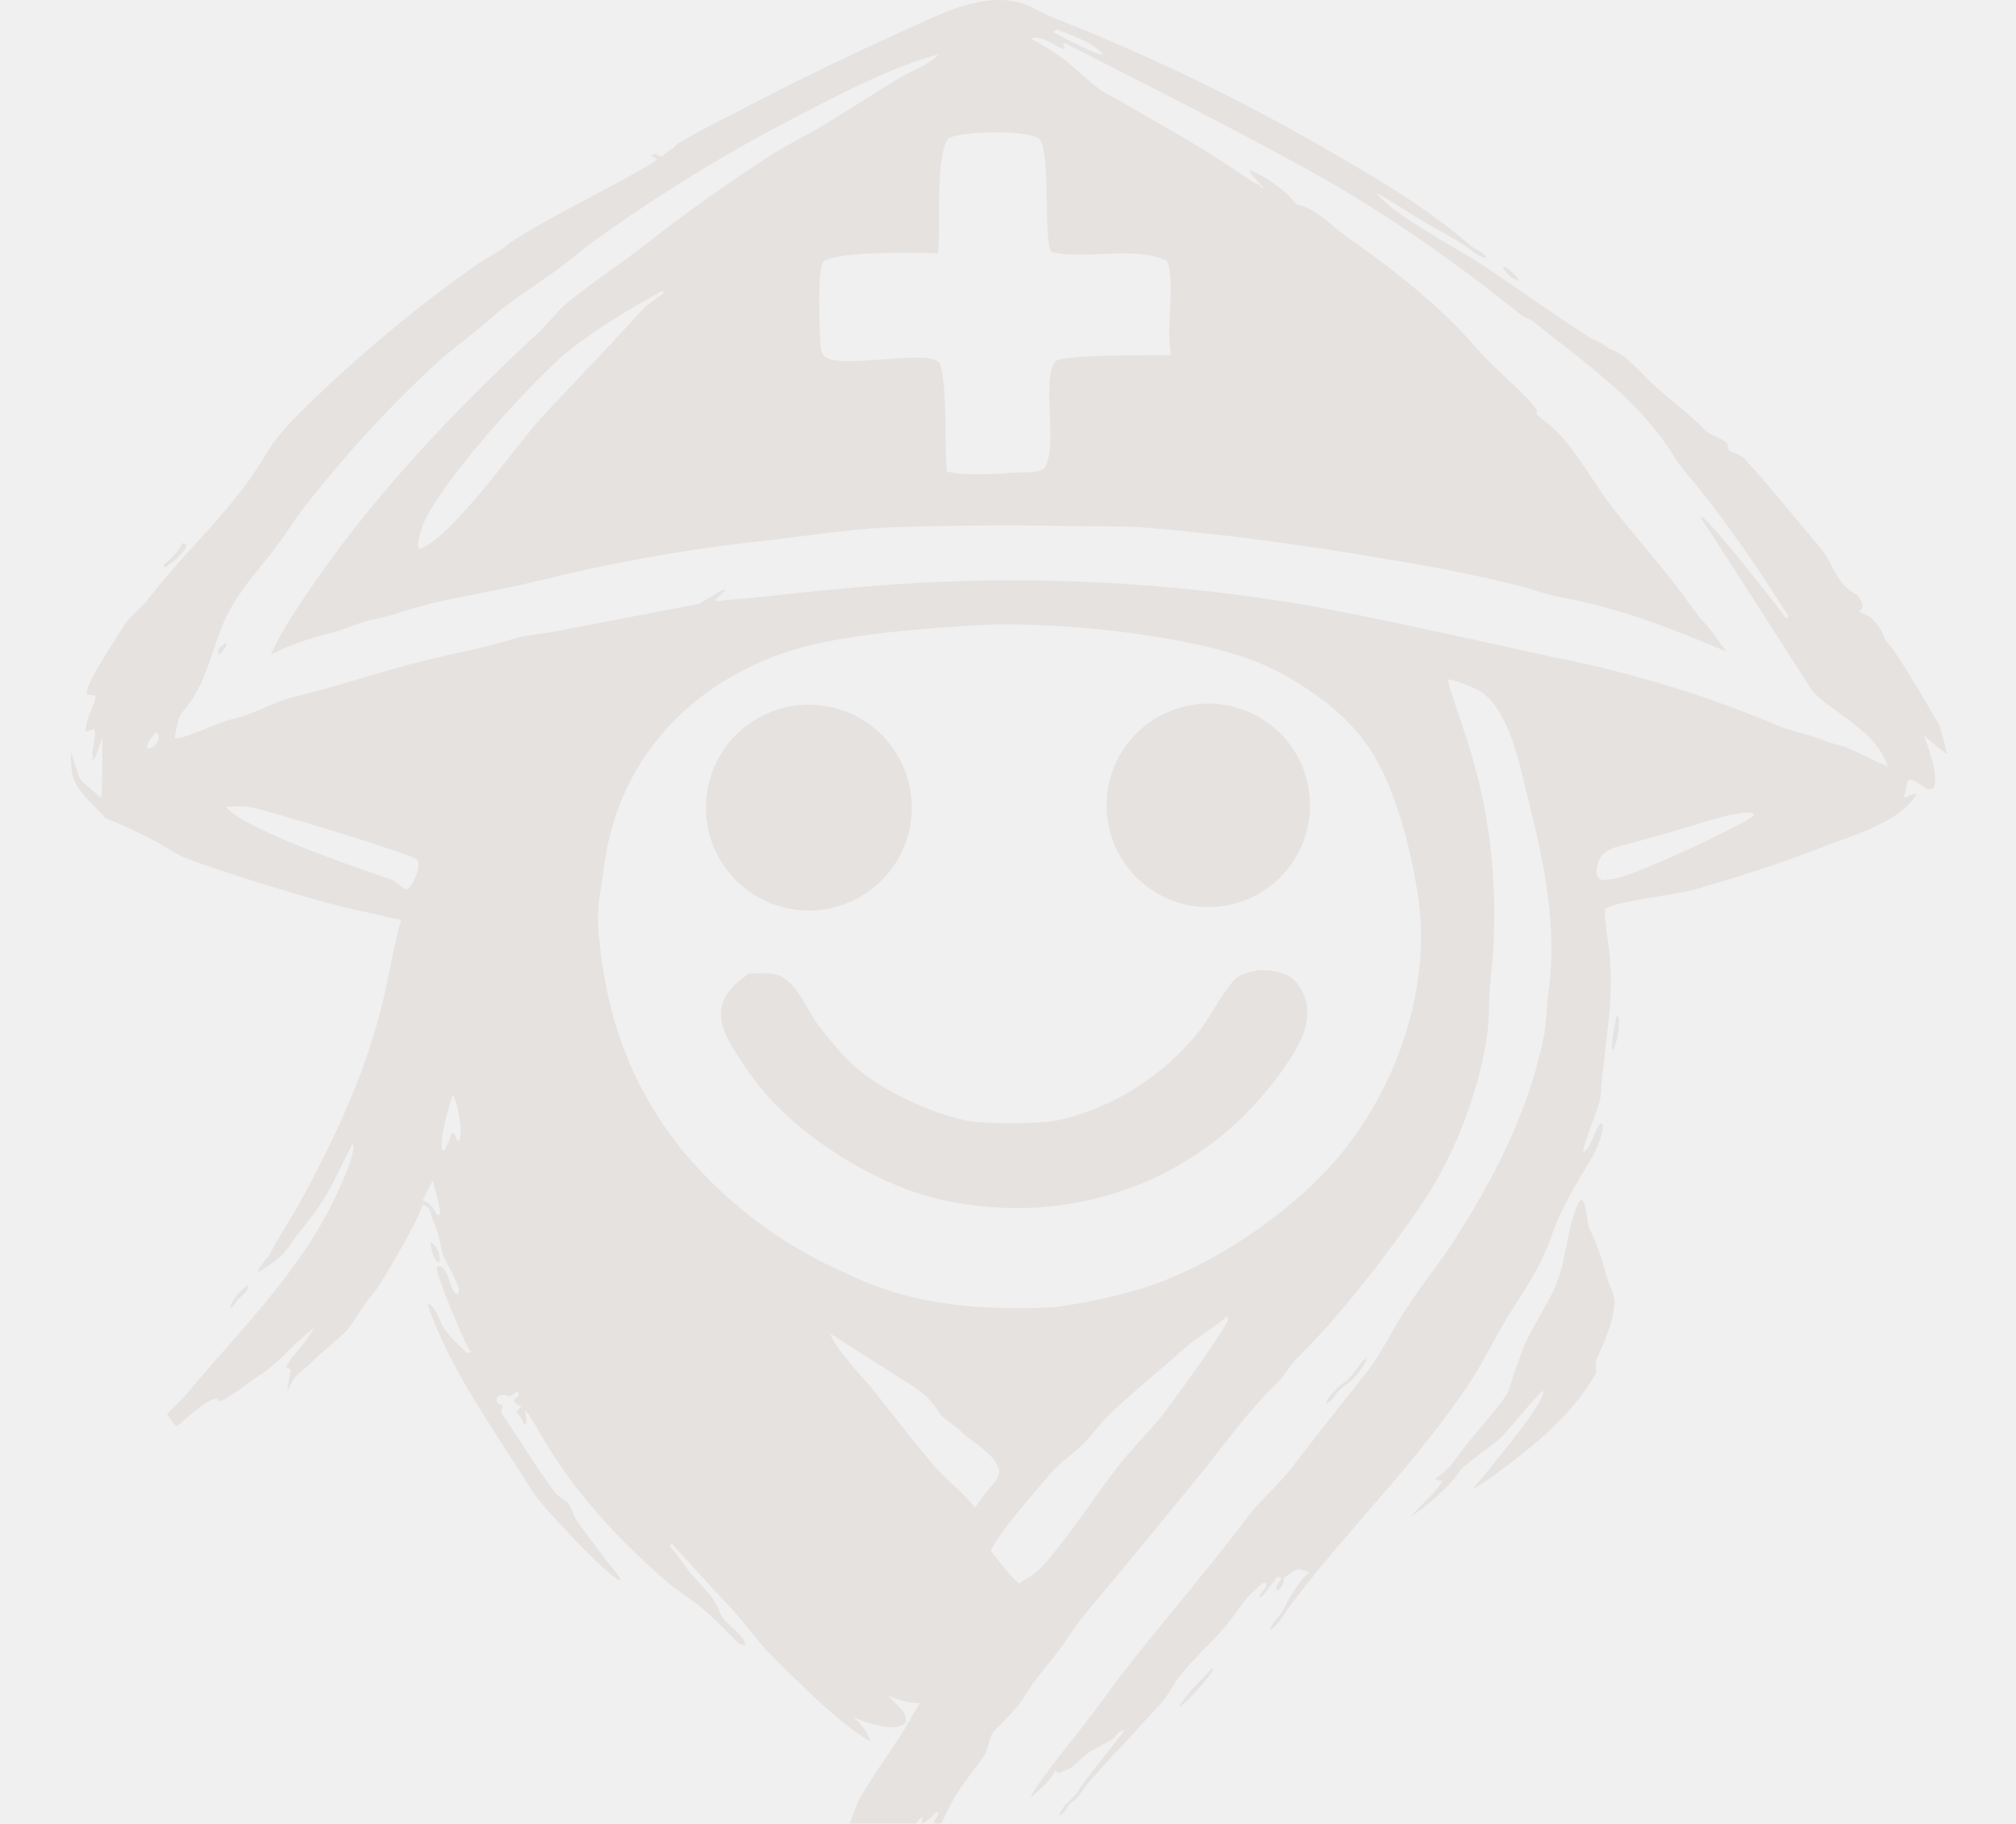
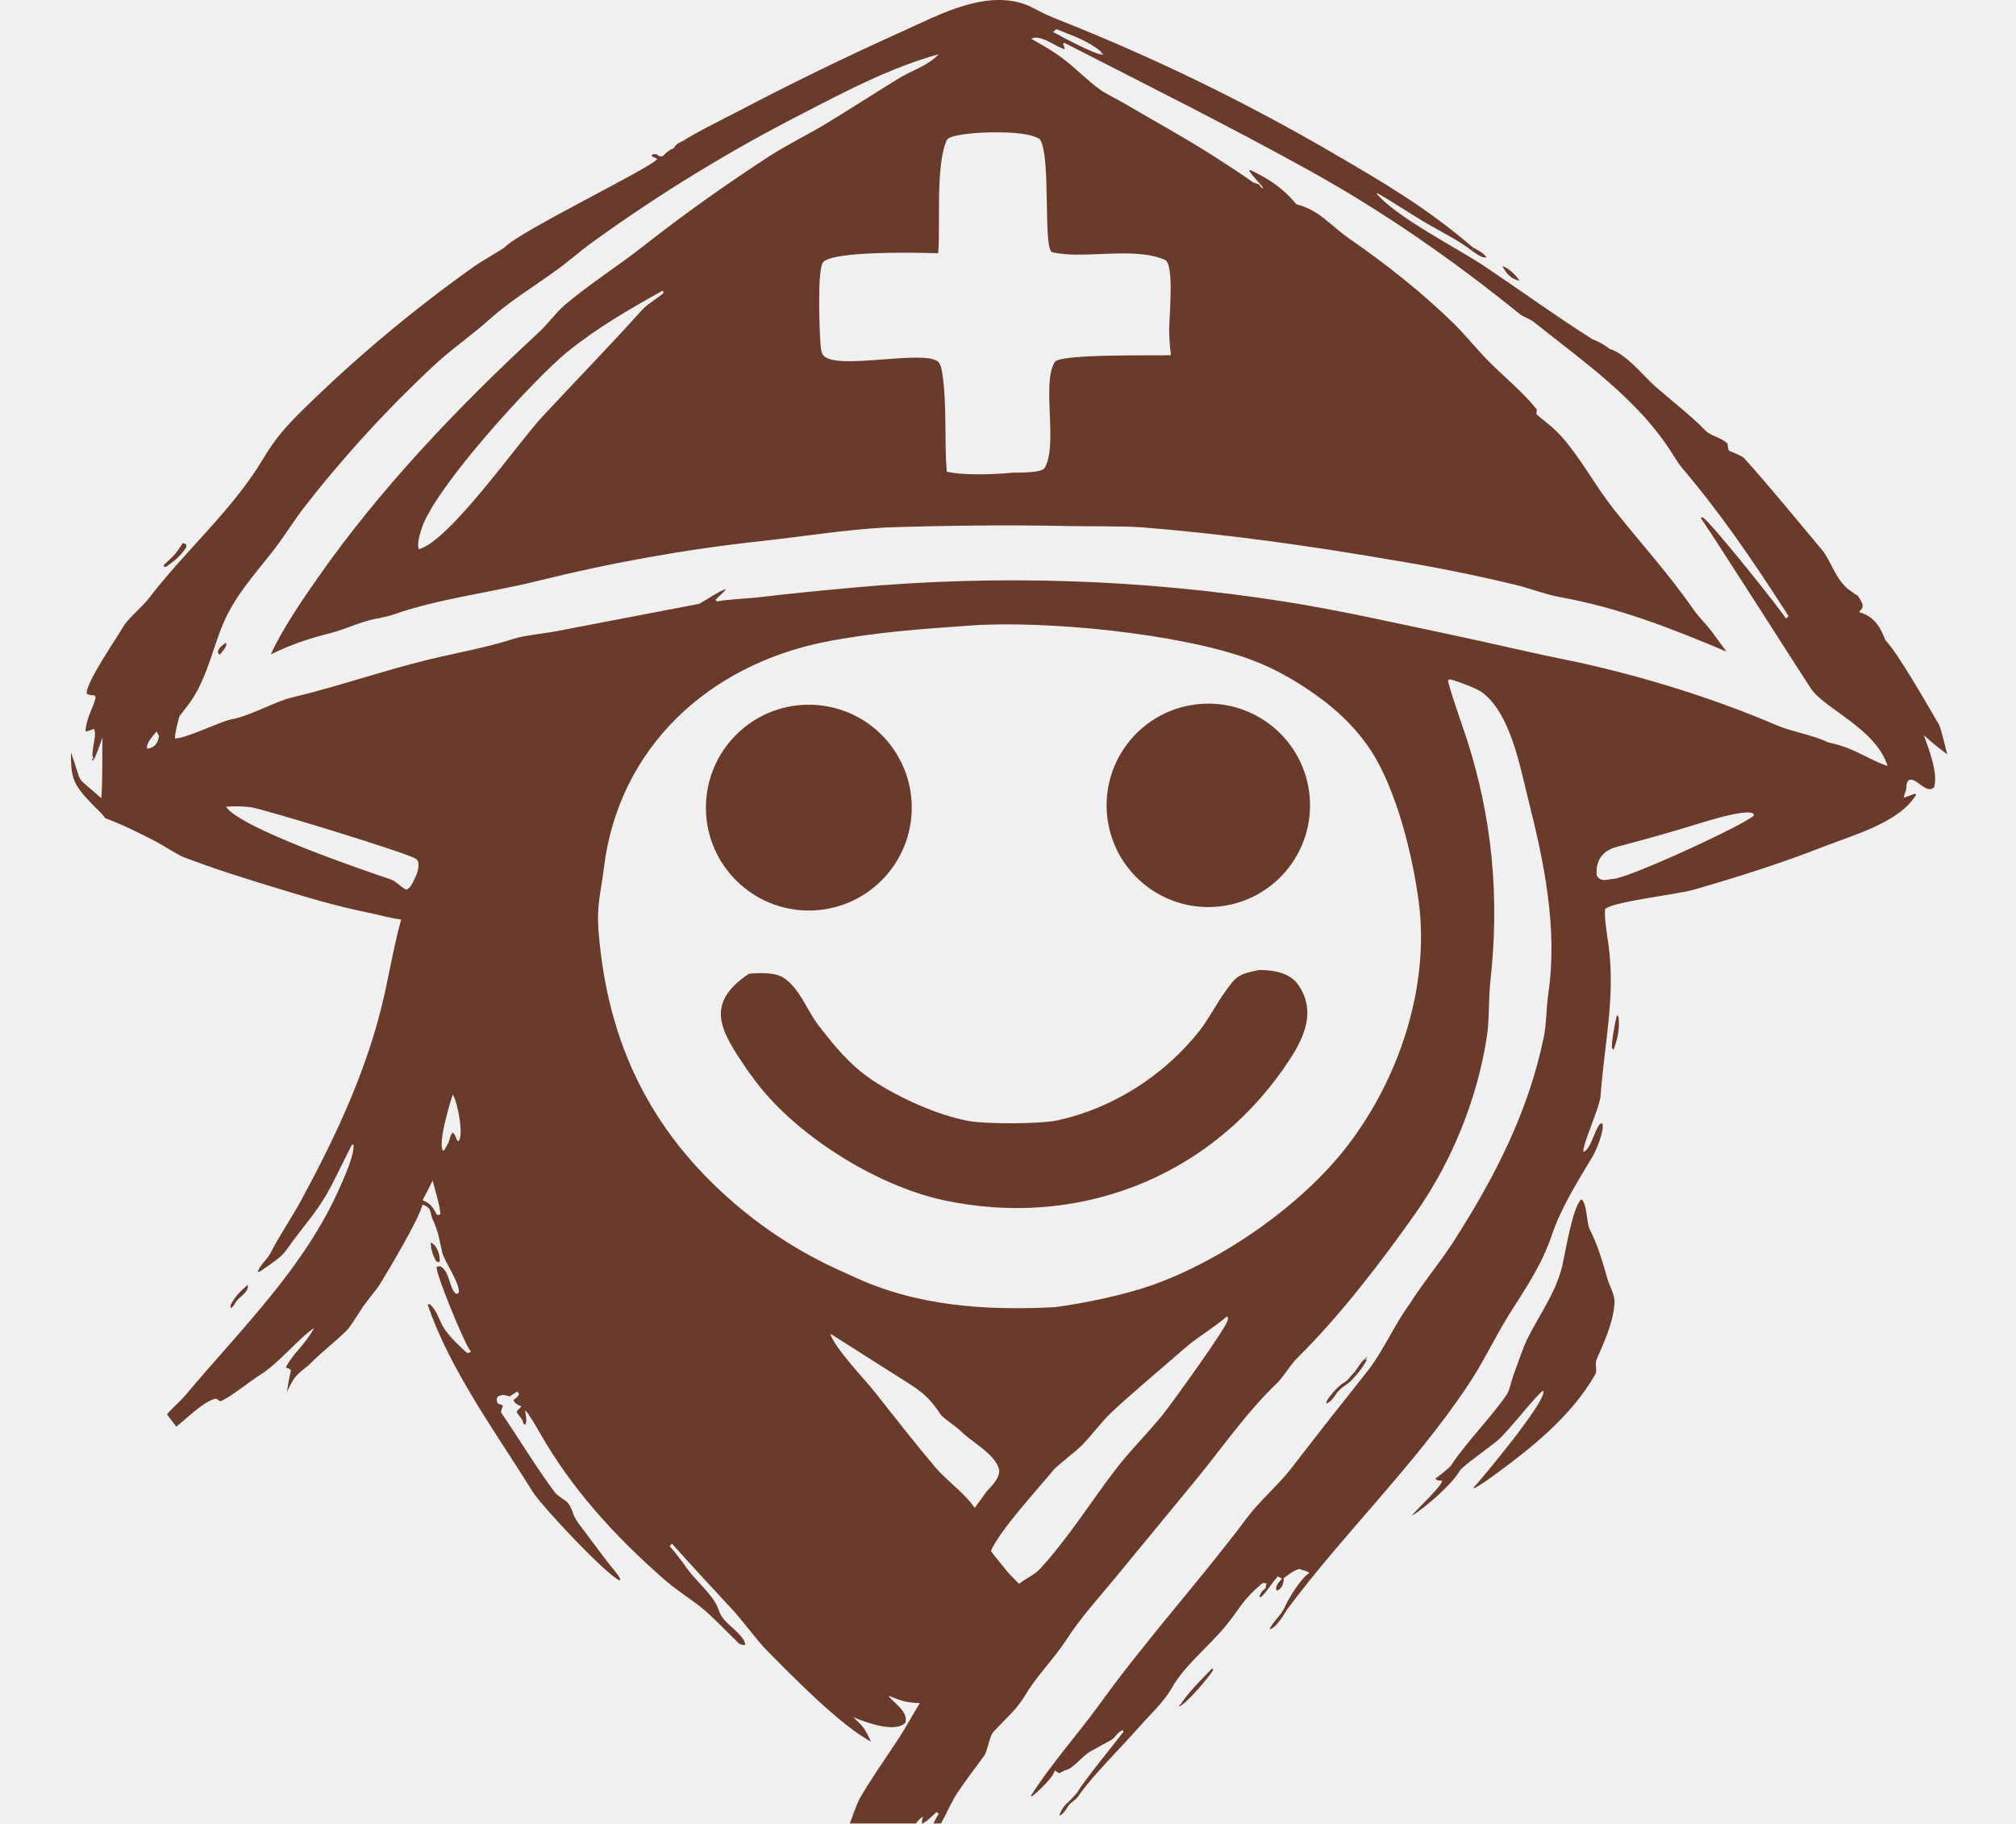
<svg xmlns="http://www.w3.org/2000/svg" width="398" height="360" viewBox="0 0 398 360" fill="none">
-   <g opacity="0.08" clip-path="url(#clip0_8548_4533)">
+   <g clip-path="url(#clip0_8548_4533)">
    <path d="M248.58 191.503C251.392 191.511 254.737 192.004 256.444 194.623C260.222 200.43 256.792 206.114 253.378 211.002C238.086 232.886 212.255 242.527 186.295 236.958C172.773 234.057 156.398 223.725 148.489 212.552C148.073 212.024 147.677 211.481 147.3 210.924C142.416 203.649 138.866 198.244 147.857 192.242C149.771 192.076 152.842 191.928 154.556 192.959C157.751 194.88 159.369 199.563 161.547 202.384C164.778 206.57 167.717 210.189 172.155 213.211C177.324 216.673 185.173 220.226 191.301 221.329C194.767 221.953 205.533 221.914 208.869 221.176C219.751 218.766 229.788 212.345 236.705 203.638C238.435 201.459 239.844 198.722 241.435 196.419C244.023 192.703 244.302 192.368 248.58 191.503Z" fill="#6A3A2A" />
    <path d="M160.408 139.144C171.667 139.547 180.448 149.036 179.979 160.293C179.511 171.549 169.971 180.275 158.718 179.741C147.556 179.212 138.916 169.767 139.381 158.602C139.846 147.437 149.241 138.743 160.408 139.144Z" fill="#6A3A2A" />
    <path d="M235.869 139.1C246.868 137.619 256.981 145.342 258.451 156.342C259.919 167.342 252.187 177.448 241.186 178.906C230.2 180.362 220.111 172.643 218.644 161.658C217.177 150.674 224.886 140.578 235.869 139.1Z" fill="#6A3A2A" />
    <path d="M44.716 127.143C44.559 127.956 43.911 128.594 43.369 129.271C43.081 129.009 43.171 129.071 43 128.68C43.254 127.811 43.822 127.504 44.549 126.914L44.716 127.143Z" fill="#6A3A2A" />
    <path d="M335.757 102.301L335.749 102.306C335.748 102.298 335.75 102.296 335.757 102.301Z" fill="#6A3A2A" />
    <path fill-rule="evenodd" clip-rule="evenodd" d="M178.065 6.233C185.548 2.868 195.794 -2.861 204.18 1.684C205.819 2.572 207.164 3.191 208.885 3.868C227.768 11.329 246.051 20.224 263.576 30.476C273.608 36.306 281.898 41.221 290.761 48.834L290.528 49.467C287.826 47.375 284.916 45.989 282.001 44.299C278.594 42.324 275.399 40.119 271.946 38.147L271.773 38.228C275.646 42.889 287.814 49.045 293.166 52.632C300.209 57.353 307.299 62.499 314.441 67.009C314.512 67.052 314.862 67.164 314.914 67.184C316.217 67.762 316.649 68.081 317.824 68.903C321.167 69.949 324.216 74.034 326.841 76.34C330.153 79.251 333.653 81.89 336.743 85.05C337.778 86.103 339.968 86.418 341.046 87.594L341.086 87.968C341.133 88.413 341.161 88.522 341.309 88.96C341.911 89.209 343.958 90.049 344.286 90.414C349.561 96.272 354.551 102.423 359.618 108.463C361.251 110.408 362.091 113.343 363.821 115.274C365.026 116.706 365.434 116.552 366.144 117.271C366.851 117.516 366.745 117.649 367.287 118.415C367.727 119.393 367.789 119.149 367.669 120.059L367.046 120.747L367.335 121.003C367.472 121.121 367.261 120.906 367.626 121.04C370.178 121.982 371.343 124.068 372.221 126.411C374.666 128.844 380.693 139.516 382.778 143.026C383.128 143.618 384.157 147.853 384.414 148.899C382.649 147.652 381.421 146.571 379.804 145.154C380.781 147.872 382.709 152.774 381.812 155.436C380.279 156.937 378.284 153.311 376.791 154.017C376.006 155.121 376.736 155.089 375.974 156.881C374.844 157.29 374.356 157.388 373.506 158.281L373.519 158.567L373.52 158.566L373.508 158.281C374.358 157.388 374.846 157.29 375.976 156.881L375.846 157.491C376.587 157.236 377.28 156.991 378.009 156.703L378.299 156.873C375.021 162.407 365.806 164.881 360.051 167.14C351.683 170.425 343.028 173.165 334.394 175.65C330.816 176.653 319.131 177.892 316.948 179.396C316.531 180.196 317.393 185.368 317.568 186.669C318.941 196.914 316.704 206.219 315.991 216.331C315.829 218.648 312.368 226.015 312.586 227.419C314.058 226.951 314.646 223.42 315.855 221.901L316.331 221.761C316.848 223.161 314.913 227.735 314.006 228.992C311.208 233.685 308.164 238.544 306.394 243.758C304.341 249.811 301.396 254.017 298.033 259.352C295.118 263.979 292.751 269.204 289.634 273.733C279.327 289.201 265.048 303.017 254.046 317.832L254.048 317.834C253.421 318.884 251.869 321.486 250.621 321.684C251.397 320.034 252.753 319.111 253.573 317.438L253.723 317.095C254.583 315.234 257.042 311.368 258.514 310.526L257.8 310.134L257.71 309.347C255.953 308.264 257.495 306.669 258.497 305.437C260.481 303 262.425 300.687 264.847 298.673L264.399 299.053C262.183 300.976 260.358 303.151 258.497 305.437C257.495 306.669 255.953 308.264 257.71 309.347L257.8 310.134C257.265 310.011 257.024 309.969 256.509 309.741C255.114 310.191 254.691 310.727 253.469 311.517C253.416 312.579 253.146 313.621 252.11 314.049L251.891 313.684C252.099 312.689 252.416 312.451 253.079 311.679L252.283 311.223C250.995 312.602 250.032 314.425 248.909 315.324L248.594 315.259C248.981 314.311 249.107 314.214 249.868 313.519L250.023 312.541L249.23 312.568C249.74 311.677 252.803 307.813 253.655 307.649L253.656 307.648C252.81 307.801 249.738 311.675 249.228 312.568C245.18 315.966 245.18 317.071 241.919 321.076C238.912 324.769 233.564 329.111 231.316 333.306L231.317 333.307C229.577 336.262 227.061 338.472 224.941 340.904C221.537 344.814 216.008 350.198 213.134 354.255L213.135 354.256C212.589 355.121 212.168 355.373 211.378 356.006C210.495 356.823 210.575 357.549 209.255 358.479L209.199 358.188C209.867 356.764 210.021 356.607 211.168 355.517L211.386 355.312C211.884 354.827 212.313 354.303 212.773 353.77C213.633 352.032 220.148 344.091 221.809 341.889C222.304 341.421 223.613 340.621 224.386 339.979C224.71 339.709 225.249 339.214 225.877 338.599L226.362 338.116C225.532 338.952 224.792 339.641 224.386 339.979C223.613 340.621 222.304 341.421 221.809 341.889L221.672 341.581C220.557 341.961 220.127 343.114 219.436 343.491C217.972 344.294 216.636 344.991 215.193 345.836C213.467 346.848 211.726 349.336 210.324 349.474C209.913 349.659 209.524 349.864 209.136 350.094C208.845 349.924 208.502 349.737 208.227 349.552C207.935 350.927 204.975 353.679 203.766 354.616L203.485 354.611C207.313 348.486 212.975 342.164 217.284 336.191C226.372 323.596 236.938 312.021 246.257 299.563C248.727 296.264 252.444 293.131 255.073 289.704C260.006 283.277 265.043 276.918 270.073 270.568C273.113 266.643 275.343 261.441 278.301 257.437C280.903 253.289 284.334 249.201 286.854 245.28C294.973 232.655 301.736 219.578 304.771 204.757C305.336 202.001 305.257 198.991 305.664 196.227C307.567 183.255 304.836 170.192 301.646 157.585C300.077 151.374 298.166 140.575 292.384 136.543C291.076 135.738 287.877 134.561 286.312 134.107L285.876 134.274C285.73 134.859 289.159 144.609 289.576 145.907C294.656 161.694 296.083 177.411 294.211 193.897C293.856 197.319 294.054 201.257 293.541 204.623C291.676 216.871 286.658 229.303 279.471 239.51C272.673 249.164 264.514 259.799 256.089 268.129C254.726 269.474 253.584 271.511 252.259 272.934C245.848 279.019 240.928 286.376 235.362 293.054L220.212 311.459C216.716 315.709 213.517 319.129 210.474 323.816C208.074 327.514 204.517 330.999 202.27 334.911C200.554 337.651 198.599 339.269 196.432 341.576C195.15 342.734 195.124 345.493 194.288 346.639C192.544 349.024 190.816 351.287 189.148 353.749C186.825 357.179 185.78 361.546 182.463 364.104C183.145 362.693 184.395 359.518 185.184 358.323L185.335 358.111L184.895 357.733L184.276 358.318C183.547 359.009 182.563 359.907 182.026 360.031C181.982 359.401 182.05 359.301 182.21 358.701C181.249 358.873 178.827 363.036 176.685 364.935L176.479 365.111L175.484 366.121L174.999 366.099C174.85 365.796 174.686 365.481 174.547 365.179C174.333 365.141 174.093 365.041 173.881 364.966C173.854 363.984 174.136 363.801 174.63 362.849C175.093 362.743 175.272 362.671 175.407 362.671C175.272 362.671 175.094 362.743 174.63 362.849C174.009 362.146 173.131 361.687 172.321 361.182C171.341 362.647 170.179 365.001 167.979 364.571C167.251 364.429 166.189 366.574 165.418 367.334L165.289 367.151C165.783 365.514 168.959 356.477 169.646 355.227C171.5 351.859 175.427 346.307 177.647 342.864C179.021 340.734 180.305 338.334 181.593 336.241C178.708 336.146 178.059 335.791 175.356 334.769C176.701 336.471 179.248 337.814 178.773 340.089C176.683 342.256 170.797 339.984 168.424 339.017C170.506 340.914 170.726 341.269 171.965 343.854C165.866 340.616 156.386 330.894 151.357 325.804C149.437 323.861 146.535 319.844 144.423 317.589C140.471 313.369 136.509 309.056 132.653 304.746L132.199 305.276C131.602 304.684 131.339 304.438 131.316 303.711H131.314C131.337 304.438 131.6 304.684 132.197 305.276C133.2 306.286 134.842 308.541 135.705 309.759C137.315 312.031 140.938 315.086 141.761 317.549C142.658 320.231 144.219 320.737 146.104 322.842L146.492 323.319C146.842 323.754 147.072 324.105 147.114 324.776C145.697 324.814 145.736 324.136 144.793 323.401C142.886 321.514 140.562 319.104 138.54 317.427C136.147 315.539 133.365 313.794 131.089 311.794C121.353 303.234 112.915 294.043 106.48 282.729C105.894 281.696 104.485 279.214 103.715 278.441C103.706 279.581 104.154 280.346 103.718 281.259L103.386 281.144C102.932 279.594 102.497 279.814 101.977 278.682L102.943 277.679L102.437 277.429C101.946 277.19 101.528 276.951 101.386 276.394C101.908 276.001 102.117 275.897 102.457 275.324C102.299 274.822 102.458 274.984 102.067 274.749L100.638 275.687C99.561 275.399 99.278 275.276 98.308 275.688C97.93 276.418 98.004 276.101 98.228 277.059C98.623 277.199 98.911 277.314 99.294 277.481C99.218 277.664 98.815 278.728 98.925 278.889C102.526 284.106 105.762 289.594 109.564 294.661C110.207 295.518 111.585 296.031 112.26 296.898C113.423 298.786 112.879 298.966 114.274 300.836L119.921 308.364C120.784 309.499 121.805 310.519 122.465 311.741L122.333 312.039C119.738 310.941 106.957 297.404 105.151 294.491C98.079 283.091 88.705 270.326 84.443 257.568L84.828 257.483C86.328 258.711 86.75 260.891 87.706 262.316C88.857 264.029 90.719 265.761 92.252 267.156C93.914 268.889 93.997 270.979 97.099 273.144V273.142C93.999 270.977 93.916 268.888 92.254 267.156L93.005 266.892L92.747 266.534L92.613 266.334C91.523 264.734 85.851 251.174 86.223 250.102L86.887 249.972C88.921 251.044 88.586 254.424 90.1 255.464L90.564 255.262C90.955 253.574 87.767 249.071 87.338 247.366C86.666 244.701 86.739 243.891 85.65 241.226C84.619 239.388 85.576 238.582 83.411 237.834C82.553 241.034 76.796 250.599 74.963 253.597C74.413 254.497 72.513 256.747 71.723 257.892C70.993 258.947 69.211 261.919 68.456 262.661C66.086 264.995 63.716 266.752 61.348 269.113L60.874 269.594C58.21 271.671 58.134 271.794 56.633 274.809C56.844 273.381 57.109 271.966 57.429 270.562L57.119 270.199L56.608 270.099L56.498 269.826C58.059 266.909 60.183 265.596 62.022 262.179C58.786 264.359 55.05 269.174 51.23 271.517C49.693 272.459 45.369 275.959 43.474 276.664C43.422 276.681 42.775 276.082 42.543 276.137C40.121 276.709 36.716 280.184 34.808 281.656C34.216 280.936 33.537 279.986 32.97 279.233C34.077 277.893 35.494 276.776 36.577 275.486C47.654 262.296 60.347 250.057 67.286 233.98C68.154 231.97 69.878 228.232 69.811 226.06L69.507 225.941C69.442 226.01 66.112 232.744 65.614 233.713C63.731 237.381 61.992 239.618 59.447 242.879C55.394 247.954 57.263 247.004 51.255 251.069L50.867 251.092C51.498 249.427 52.926 248.591 53.628 246.961C55.352 243.646 57.638 240.321 59.462 236.961C66.459 224.069 72.739 210.611 75.928 196.229C77.003 191.38 77.868 186.315 79.198 181.542C77.207 181.303 74.582 180.565 72.551 180.151C66.287 178.874 60.798 177.223 54.717 175.368C48.462 173.461 42.454 171.597 36.304 169.242C34.947 168.723 32.387 166.989 30.934 166.232C27.615 164.504 24.263 162.84 20.759 161.519C19.959 160.344 19.032 159.668 18.088 158.673C14.356 154.738 14.014 153.582 14 148.544C16.603 155.643 14.309 152.493 19.997 157.588C20.306 153.658 20.137 149.572 20.23 145.578C19.847 146.687 19.016 149.225 18.439 150.113L18.159 150.019L18.158 149.773L18.572 149.867C17.579 149.01 19.298 145.384 18.568 143.904C18.033 144.072 17.591 144.226 17.064 144.421L16.865 144.201C17.199 141.381 18.408 139.736 18.905 137.693L18.621 137.274C17.962 137.246 17.71 137.288 17.125 136.967C16.824 134.888 23.34 125.535 24.523 123.421C25.858 121.552 28.073 119.837 29.43 118.065C36.569 108.734 45.94 100.659 51.969 90.551C54.52 86.272 56.565 84.103 60.133 80.569C70.616 70.308 81.896 60.895 93.869 52.419C94.772 51.769 99.414 49.071 99.647 48.818C102.553 45.658 129.191 32.814 129.752 31.372L128.603 30.797L128.859 30.473C130.4 30.254 129.236 30.891 130.791 30.857C131.718 29.986 131.906 29.774 133.068 29.212C133.426 29.58 133.454 29.605 133.883 29.886L133.884 29.885C133.456 29.605 133.428 29.579 133.07 29.212C133.486 28.352 134.189 28.14 135.049 27.721C136.201 26.791 143.583 23.077 145.486 22.096C156.184 16.482 167.049 11.192 178.065 6.233ZM186.855 352.696C186.857 353.081 186.73 353.613 186.534 354.194C186.613 353.962 186.68 353.737 186.732 353.526C186.785 353.316 186.823 353.12 186.842 352.944C186.851 352.856 186.856 352.773 186.855 352.696ZM189.104 349.658C188.733 350.172 188.387 350.625 187.939 351.169L188.747 351.464L187.941 351.169C188.537 350.444 188.954 349.879 189.488 349.12L189.104 349.658ZM227.387 337.056C228.681 335.676 229.955 334.153 230.384 333.181C229.898 334.283 228.325 336.092 226.869 337.599L227.387 337.056ZM92.365 200.264C92.758 200.942 93.559 202.28 93.726 202.966C96.121 212.823 99.032 222.606 103.335 231.815C104.865 235.09 107.193 237.859 109.104 240.909C111.553 244.818 113.863 248.884 116.61 252.614C121.984 259.099 127.081 266.093 132.762 272.318C143.16 283.708 153.583 295.096 163.204 307.156C164.63 308.944 168.342 311.424 168.242 313.659L168.089 314.079L168.269 314.155C172.094 315.968 178.63 330.507 182.409 333.554C182.739 333.819 182.001 334.339 182.231 335.156L182.233 335.155C182.004 334.339 182.741 333.819 182.411 333.554C178.572 330.458 171.888 315.504 168.091 314.079L168.244 313.659C168.344 311.424 164.633 308.944 163.207 307.156C153.586 295.096 143.162 283.709 132.764 272.319C127.083 266.094 121.987 259.099 116.613 252.614C113.866 248.884 111.555 244.818 109.105 240.909C107.194 237.859 104.868 235.09 103.338 231.815C99.035 222.606 96.124 212.823 93.728 202.966C93.561 202.279 92.758 200.94 92.366 200.262L92.365 200.264ZM183.004 329.63C183.888 330.73 183.811 331.492 183.436 332.768L183.438 332.769C183.814 331.491 183.891 330.728 183.004 329.626C183.004 329.627 183.004 329.629 183.004 329.63ZM139.448 286.986C140.153 288.204 143.286 291.039 144.476 292.097C146.089 296.98 162.546 315.22 167.447 316.996L167.446 316.995C162.619 315.243 146.6 297.544 144.562 292.335L144.476 292.097L143.288 291.023C142.816 290.59 142.291 290.098 141.781 289.602C141.526 289.353 141.275 289.104 141.036 288.859C140.319 288.127 139.713 287.443 139.448 286.986ZM241.973 260.111C239.444 262.266 236.377 264.004 233.918 266.154C229.12 270.354 224.053 274.524 219.408 278.866C217.494 280.654 215.548 283.356 213.61 285.321C212.402 286.546 208.683 289.376 208.001 290.206C204.802 294.093 197.43 302.051 195.615 306.206C196.695 307.669 197.786 308.898 198.864 310.296C199.635 311.113 200.369 311.916 201.195 312.679L201.402 312.519C202.733 311.501 204.182 310.976 205.343 309.714C210.844 303.734 215.262 296.619 220.198 290.177C223.067 286.429 226.487 283.072 229.467 279.404C231.119 277.372 242.248 262.011 242.401 260.541C242.431 260.264 242.423 260.289 242.391 260.057L242.226 259.894L241.973 260.111ZM250.93 311.469C250.865 311.522 250.804 311.578 250.746 311.638C250.833 311.549 250.925 311.467 251.03 311.391L250.93 311.469ZM163.91 263.364C165.071 266.527 170.566 272.112 172.839 274.999C176.711 279.914 180.695 284.999 184.732 289.784C186.867 292.242 190.856 295.224 192.43 297.717L194.734 294.534C195.793 293.327 197.424 291.829 197.258 290.156C196.478 287.044 191.865 284.753 189.653 282.523C188.746 281.608 186.123 279.949 185.644 279.201C183.058 275.161 181.067 274.219 177.073 271.651L164.39 263.599C164.139 263.436 164.233 263.492 163.91 263.364ZM247.073 130.28C233.069 125.025 206.05 122.405 191.265 123.523C181.623 124.184 172.299 124.877 162.906 126.724C139.905 131.314 122.091 147.559 119.202 171.475C118.591 176.537 117.736 178.611 118.189 184.134C119.975 205.914 128.393 223.278 144.921 237.518C151.094 242.838 157.988 247.258 165.399 250.648C166.38 251.101 167.381 251.529 168.356 251.989C180.922 257.892 194.534 258.772 208.253 258.074C213.873 257.347 221.922 255.659 227.224 253.804C241.264 248.889 256.979 237.974 266.044 226.181C276.204 212.961 282.296 194.771 280.086 178.006C278.873 168.81 275.709 155.975 270.646 148.165C268.294 144.537 264.911 141.068 261.474 138.454C257.034 135.079 252.314 132.247 247.073 130.28ZM120.841 255.109C121.51 255.329 121.94 255.603 122.272 255.956C122.32 256.007 122.365 256.059 122.409 256.113C122.76 256.544 123.008 257.084 123.364 257.771L123.366 257.771C122.653 256.397 122.372 255.612 120.841 255.109ZM55.125 246.372C54.783 246.802 54.426 247.113 54.043 247.212C54.207 247.17 54.367 247.089 54.523 246.976C54.574 246.938 54.626 246.897 54.677 246.853C54.83 246.719 54.978 246.556 55.125 246.372ZM57.556 242.471C56.806 243.45 56.135 244.925 55.416 245.977L55.702 245.535C55.891 245.229 56.078 244.902 56.265 244.57C56.545 244.073 56.826 243.567 57.115 243.11C57.26 242.882 57.406 242.666 57.556 242.471ZM58.501 241.592C58.335 241.679 58.174 241.801 58.017 241.949C58.121 241.85 58.228 241.763 58.337 241.69C58.391 241.654 58.445 241.621 58.501 241.592ZM85.422 233.054C84.807 234.342 84.09 235.675 83.431 236.95C84.946 237.576 85.462 238.291 86.223 239.796C86.737 239.89 86.508 239.944 86.936 239.755C86.941 238.302 85.817 234.826 85.422 233.054ZM89.387 216.082C88.708 218.128 86.495 225.47 87.415 227.155L87.725 227.08C88.013 226.564 88.307 226.05 88.578 225.524C88.775 224.889 88.942 224.004 89.363 223.592C90.281 224.316 89.882 225.207 90.581 225.294C91.558 223.725 90.293 217.531 89.387 216.082ZM110.184 133.646C107.17 135.034 105.811 134.859 102.267 136.813C100.529 143.055 97.68 149.476 95.661 155.73C91.408 168.907 90.186 180.288 91.037 194.047C91.166 196.125 90.941 202.306 91.272 203.355L91.273 203.354C90.942 202.302 91.168 196.124 91.04 194.047C90.189 180.288 91.411 168.907 95.664 155.73C97.683 149.476 100.532 143.055 102.27 136.813C105.813 134.86 107.171 135.033 110.183 133.647L110.184 133.646ZM316.071 197C316.09 197.3 316.104 197.605 316.111 197.914C316.1 197.451 316.077 196.995 316.039 196.554L316.071 197ZM315.369 193.436C315.414 193.544 315.458 193.655 315.498 193.77C315.539 193.884 315.576 194.002 315.612 194.122C315.684 194.363 315.747 194.615 315.802 194.877C315.856 195.139 315.903 195.411 315.942 195.691C315.805 194.711 315.578 193.829 315.227 193.122L315.369 193.436ZM49.464 159.365C47.877 159.16 46.221 159.152 44.625 159.267C47.288 163.433 71.506 171.738 77.16 173.623C78.226 173.978 79.531 175.544 80.317 175.641C81.024 175.166 81.081 174.944 81.529 174.182C82.209 172.774 82.797 171.708 82.562 170.104C82.429 169.932 82.33 169.725 82.161 169.586C80.886 168.541 51.974 159.69 49.464 159.365ZM346.131 160.602C345.243 160.275 344.704 160.41 343.759 160.496C340.806 160.895 337.213 162.028 334.256 162.942C329.261 164.487 324.096 165.887 319.054 167.24C316.326 167.973 314.969 169.951 315.219 172.843C316.049 174.209 317.069 173.646 318.562 173.502C321.503 173.397 344.488 162.818 346.283 160.979L346.131 160.602ZM94.142 149.922C93.916 150.873 93.676 151.849 93.436 152.803C92.837 155.187 92.234 157.432 91.826 158.803C91.663 159.35 91.531 159.757 91.442 159.979L91.443 159.98C91.84 158.985 93.126 154.203 94.142 149.922ZM210.206 9.722C208.641 9.414 205.392 6.628 203.593 7.657C206.038 9.069 208.05 10.148 210.307 11.92C212.543 13.676 214.956 16.116 217.187 17.701C218.348 18.527 220.921 19.791 222.304 20.611C228.126 24.066 233.838 27.126 239.555 30.798C242.009 32.375 245.019 34.299 247.456 36.045C247.409 36.011 248.185 36.283 248.235 36.295C249.069 36.487 248.395 36.813 249.394 37.204C249.174 36.531 247.28 34.906 246.595 33.655L246.891 33.591C250.51 35.3 253.391 37.219 255.931 40.326C260.556 41.505 262.534 44.459 266.509 47.206C273.636 52.133 280.586 57.631 286.804 63.679C289.244 66.051 291.364 68.773 293.934 71.365C296.788 74.246 300.846 77.598 303.341 80.766C303.498 80.967 303.256 81.719 303.304 81.765C304.164 82.567 305.663 83.658 306.493 84.415C307.556 85.374 308.536 86.421 309.426 87.543C312.816 91.76 315.341 96.47 318.703 100.688C323.928 107.242 329.541 113.432 334.323 120.328C335.388 121.866 336.908 123.292 338.028 124.807C338.978 126.093 339.876 127.375 340.858 128.643C329.666 123.953 319.831 120.046 307.846 117.857C305.038 117.344 301.986 116.134 299.164 115.455C291.042 113.507 282.851 111.862 274.608 110.522C258.276 107.707 241.821 105.422 225.283 104.092C220.405 103.823 215.576 103.957 210.684 103.854C198.87 103.607 186.841 103.75 175.043 104.127C166.844 104.565 158.613 105.921 150.47 106.803C135.468 108.426 120.645 111.093 106.008 114.724C96.612 117.054 86.701 118.163 77.531 121.37C76.7 121.661 75.696 121.813 74.848 122.06C71.614 122.499 68.451 124.172 65.414 124.949C60.747 126.143 57.805 127.105 53.47 129.191C55.676 124.276 59.646 118.508 62.71 114.117C75.001 96.505 90.622 80.148 106.368 65.624C108.165 63.967 109.771 61.693 111.46 60.253C116.275 56.147 121.963 52.553 126.899 48.679C135.064 42.27 143.027 36.615 151.718 30.949C155.303 28.612 159.513 26.587 163.186 24.355C167.923 21.474 172.6 18.447 177.325 15.537C180.053 13.857 183.175 13.022 185.32 10.704C175.837 13.365 167.424 17.764 158.744 22.264C144.265 29.649 130.375 38.136 117.194 47.647C114.508 49.562 112.038 51.839 109.296 53.737C105.142 56.752 100.515 59.548 96.698 62.999C93.213 66.15 89.218 68.861 85.811 72.027C76.471 80.72 67.843 90.147 60.008 100.217C57.892 102.976 56.013 106.057 53.975 108.671C50.185 113.531 46.096 117.916 43.777 123.801C42.352 127.417 41.398 131.126 39.741 134.744C38.444 137.576 37.489 138.771 35.539 141.241C35.212 141.73 34.455 145.25 34.54 145.755C36.19 146.038 43.592 142.407 45.547 142.056C49.454 141.354 54.171 138.528 57.69 137.69C66.752 135.534 75.513 132.444 84.523 130.246C90.168 128.869 95.883 127.906 101.479 126.095C103.676 125.412 107.437 125.096 109.87 124.614L138.055 119.207C139.538 118.397 141.908 116.704 143.314 116.299C142.981 116.935 141.888 117.711 141.25 118.438L141.579 118.741C143.083 118.369 147.794 118.159 149.673 117.935C156.004 117.18 162.396 116.57 168.747 115.984C197.007 113.424 225.475 114.355 253.508 118.759C264.326 120.458 274.926 122.882 285.604 125.121C294.066 126.897 302.289 128.908 310.746 130.583C324.136 133.469 338.281 137.823 350.881 143.244C353.508 144.374 358.188 145.201 360.948 146.583C366.056 147.617 368.328 149.707 372.653 151.241C370.351 143.825 360.168 139.94 357.488 135.905C355.634 133.117 336.226 102.609 335.757 102.301L336.099 102.108C337.559 102.835 351.367 120.121 352.562 122.1C353.311 123.088 353.156 123.956 354.616 125.135C353.158 123.957 353.311 123.088 352.562 122.1L353.129 121.678L351.895 119.761C345.72 110.202 339.43 101.02 332.021 92.322C331.582 91.805 330.737 90.505 330.334 89.857C323.532 78.879 312.714 71.513 302.821 63.578C302.039 62.949 301.063 62.705 300.238 62.162C287.126 51.549 273.414 41.938 258.646 33.756C242.74 24.942 226.362 16.761 210.147 8.468L209.859 8.611C210.078 9.127 210.114 9.175 210.206 9.722ZM31.884 142.127L31.47 142.244C31.229 142.852 31.058 143.761 30.904 144.422C30.087 145.465 29.221 146.245 28.992 147.475L29.095 147.831C30.648 147.547 31.118 146.745 31.4 145.318V145.315L30.906 144.422C31.06 143.761 31.232 142.852 31.473 142.244L31.886 142.127L31.85 141.812C31.848 141.805 31.847 141.797 31.846 141.79L31.884 142.127ZM348.964 144.199C348.606 143.46 347.947 143.053 347.192 142.74C347.343 142.803 347.49 142.869 347.632 142.941C347.773 143.013 347.909 143.091 348.038 143.176C348.167 143.261 348.289 143.355 348.402 143.457C348.628 143.661 348.819 143.903 348.962 144.198L348.964 144.199ZM338.153 139.682C338.795 140.692 339.228 141.017 340.098 141.008C339.23 141.016 338.797 140.691 338.156 139.683L338.153 139.682ZM130.799 57.398C124.249 61.036 117.796 64.772 111.959 69.513C105.418 74.824 85.578 96.513 83.201 104.477C82.896 105.499 82.215 107.504 82.721 108.424C88.879 106.678 102.203 87.48 107.164 82.16C113.538 75.326 120.537 68.105 126.835 61.111C127.901 59.928 130.642 58.337 131.029 57.775L130.799 57.398ZM100.368 95.78C99.766 96.736 99.294 97.292 99.268 98.436L99.529 98.593L99.269 98.436C99.296 97.293 99.766 96.736 100.368 95.78ZM102.552 93.636C102.425 93.758 102.331 93.859 102.254 93.957C102.138 94.105 102.06 94.247 101.966 94.449C101.903 94.584 101.833 94.745 101.741 94.953L101.85 95.285C101.988 96.191 102.169 96.286 102.804 97.013L103.222 97.147L102.806 97.013C102.17 96.286 101.99 96.191 101.852 95.285L101.741 94.953C102.064 94.226 102.109 94.065 102.552 93.636ZM101.039 92.7C100.335 93.524 100.45 93.182 100.241 94.166C100.523 94.857 100.34 94.62 101.186 95.006C100.341 94.621 100.522 94.856 100.241 94.166C100.45 93.182 100.335 93.524 101.039 92.7ZM107.988 86.783L108.155 86.917C107.354 88.427 105.309 90.275 104.151 92.022L103.446 92.181L103.448 92.182L104.445 92.612L104.618 93.186L104.619 93.184L104.445 92.612L103.448 92.182L104.154 92.022C105.312 90.275 107.357 88.427 108.158 86.917L107.99 86.782L107.988 86.783ZM205.274 27.462C202.87 25.853 195.464 26.042 192.457 26.277C191.152 26.424 187.333 26.7 186.898 27.681C184.657 32.743 185.702 44.562 185.213 49.996C181.602 49.888 164.66 49.469 162.523 51.735C161.302 53.031 161.791 65.235 161.969 67.797C162.026 68.618 162.078 69.811 162.741 70.368C165.91 73.031 182.625 68.945 185.261 71.468C185.736 71.923 185.951 73.143 186.045 73.794C186.973 80.245 186.406 86.666 186.906 93.124C190.393 93.905 196.228 93.673 199.895 93.319C201.09 93.293 205.657 93.408 206.249 92.371C208.932 87.673 205.585 75.735 208.227 71.472C209.277 69.776 228.785 70.268 231.177 70.121C230.956 68.58 230.879 67.185 230.829 65.684C230.713 63.487 231.956 52.161 229.99 51.306C223.809 48.619 213.95 51.259 207.743 49.797C205.836 49.345 207.588 30.696 205.274 27.462ZM109.024 83.264C107.408 83.486 104.579 86.292 104.941 88.014C104.809 87.382 105.105 86.605 105.613 85.863C105.706 85.728 105.805 85.594 105.91 85.463C106.015 85.331 106.126 85.202 106.241 85.076C106.356 84.95 106.476 84.828 106.599 84.71C106.721 84.592 106.847 84.478 106.975 84.369C107.102 84.261 107.232 84.159 107.361 84.062C107.946 83.63 108.539 83.331 109.024 83.264ZM108.49 84.585C107.316 85.308 105.875 87.195 105.394 88.419L105.396 88.418C105.909 87.113 107.511 85.055 108.72 84.457L108.721 84.456L108.49 84.585ZM284.116 83.35C284.675 84.6 286.557 86.164 287.451 86.545C286.879 86.301 285.902 85.572 285.127 84.752C285.03 84.649 284.936 84.545 284.847 84.44C284.489 84.022 284.199 83.593 284.056 83.201L284.116 83.35ZM120.412 74.785C117.68 77.247 114.85 79.186 112.854 82.409C112.085 83.653 111.073 84.894 110.032 85.915L110.033 85.916C111.074 84.894 112.086 83.653 112.856 82.409C114.984 78.971 118.062 76.995 120.957 74.286L120.412 74.785ZM283.958 82.648C283.95 82.776 283.969 82.913 284.009 83.056L283.977 82.915C283.96 82.823 283.953 82.734 283.958 82.648ZM109.971 81.921L109.973 81.919L110.182 81.457L109.971 81.921ZM115.771 75.719C114.954 75.957 114.211 77.052 113.607 77.762C112.891 78.511 110.571 80.712 110.426 81.465L110.428 81.466C110.572 80.714 112.893 78.511 113.609 77.762C114.212 77.052 114.955 75.958 115.771 75.719ZM290.964 70.544C292.169 72.207 300.047 79.977 301.669 80.537L301.668 80.536C300.041 79.97 292.169 72.206 290.964 70.544ZM76.488 74.842C75.624 75.938 72.895 78.421 72.712 78.981L73.012 79.381L73.013 79.379L72.715 78.981C72.898 78.421 75.622 75.939 76.488 74.842ZM206.5 5.165C206.907 5.25 207.218 5.329 207.526 5.421C207.835 5.513 208.14 5.618 208.535 5.754L207.901 6.329L207.902 6.33C209.509 7.181 216.346 10.9 217.763 10.798L217.522 10.358L217.403 10.747V10.235C214.606 7.911 211.883 7.124 208.535 5.754C207.745 5.482 207.314 5.334 206.5 5.165Z" fill="#6A3A2A" />
    <path d="M239.515 329.684C238.698 331.134 234.366 336.179 232.871 336.894L232.762 336.786L233.01 336.291L232.841 336.856C234.39 334.314 237.217 331.556 239.306 329.389L239.515 329.684Z" fill="#6A3A2A" />
    <path d="M312.195 236.79C313.308 237.42 313.213 241.484 313.828 242.683C315.451 245.851 316.355 249.031 317.33 252.434C317.843 254.226 319.071 255.936 318.671 257.916C318.321 261.481 316.618 265.121 315.211 268.381C314.773 269.398 315.38 270.571 314.976 271.281C310.138 279.756 302.152 286.037 294.375 291.677C293.363 292.412 292.188 293.229 291.096 293.799L290.87 293.746C292.85 291.589 304.961 277.015 304.705 274.762C304.695 274.687 304.666 274.618 304.648 274.546C302.918 275.808 298.001 282.329 295.858 284.209C294.243 285.629 289.01 289.218 288.205 290.358C286.625 293.096 281.355 297.664 278.66 299.309C279.843 297.793 284.53 293.556 284.713 292.358C283.938 292.236 283.748 292.363 283.391 291.911C284.605 291.004 285.328 290.446 286.418 289.406L286.707 288.968C289.751 284.432 294.497 279.728 297.546 275.196C298.183 273.994 298.418 272.384 298.908 271.134C299.753 268.986 300.551 266.324 301.551 264.302C304.016 259.314 307.196 255.231 308.471 249.696C309.018 247.316 310.523 238.046 312.195 236.79Z" fill="#6A3A2A" />
    <path d="M264.028 274.858C263.496 275.616 262.716 276.894 261.809 277.089C261.899 276.269 262.834 275.371 263.451 274.589L264.028 274.858Z" fill="#6A3A2A" />
    <path d="M267.959 271.267L266.656 272.681L266.658 272.682C266.153 273.08 265.688 273.468 265.157 273.815L264.926 273.961L264.03 274.858L263.453 274.589C263.683 274.281 264.448 273.634 264.773 273.342L265.935 272.559C266.425 271.969 266.981 271.354 267.491 270.771L267.959 271.267Z" fill="#6A3A2A" />
    <path d="M269.962 267.849C269.869 268.119 269.644 268.259 269.395 268.501L269.887 268.401C269.244 269.609 268.786 270.184 267.959 271.267L267.491 270.771C268.344 269.637 268.842 268.624 269.962 267.849Z" fill="#6A3A2A" />
    <path d="M48.919 253.659C49.134 255.336 47.069 255.994 46.374 257.342C46.114 257.844 46.02 257.891 45.606 258.299C45.514 258.001 45.546 257.939 45.54 257.616C46.564 255.757 47.323 255.066 48.919 253.659Z" fill="#6A3A2A" />
    <path d="M85.023 245.297C86.297 245.843 86.961 247.854 86.781 249.196L86.137 249.054C85.374 247.696 85.114 246.809 85.023 245.297Z" fill="#6A3A2A" />
    <path d="M319.543 200.802C319.8 203.089 319.331 205.117 318.559 207.27L318.219 206.896C318.129 205.684 318.879 201.618 319.219 200.38L319.543 200.802Z" fill="#6A3A2A" />
    <path d="M36.033 107.252C36.445 107.289 36.365 107.303 36.762 107.478L36.777 107.991C35.753 109.757 34.339 110.809 32.697 111.965L32.328 111.847L32.393 111.498C34.235 109.772 34.712 109.436 36.033 107.252Z" fill="#6A3A2A" />
    <path d="M296.621 52.567C297.671 52.751 299.463 54.508 299.971 55.416C298.386 55.168 297.311 53.941 296.621 52.567Z" fill="#6A3A2A" />
    <path d="M290.764 48.834C291.739 49.399 292.826 49.883 293.446 50.773C292.706 51.123 291.214 49.922 290.531 49.467L290.764 48.834Z" fill="#6A3A2A" />
  </g>
  <defs>
    <clipPath id="clip0_8548_4533">
      <rect width="398" height="360" fill="white" />
    </clipPath>
  </defs>
</svg>
